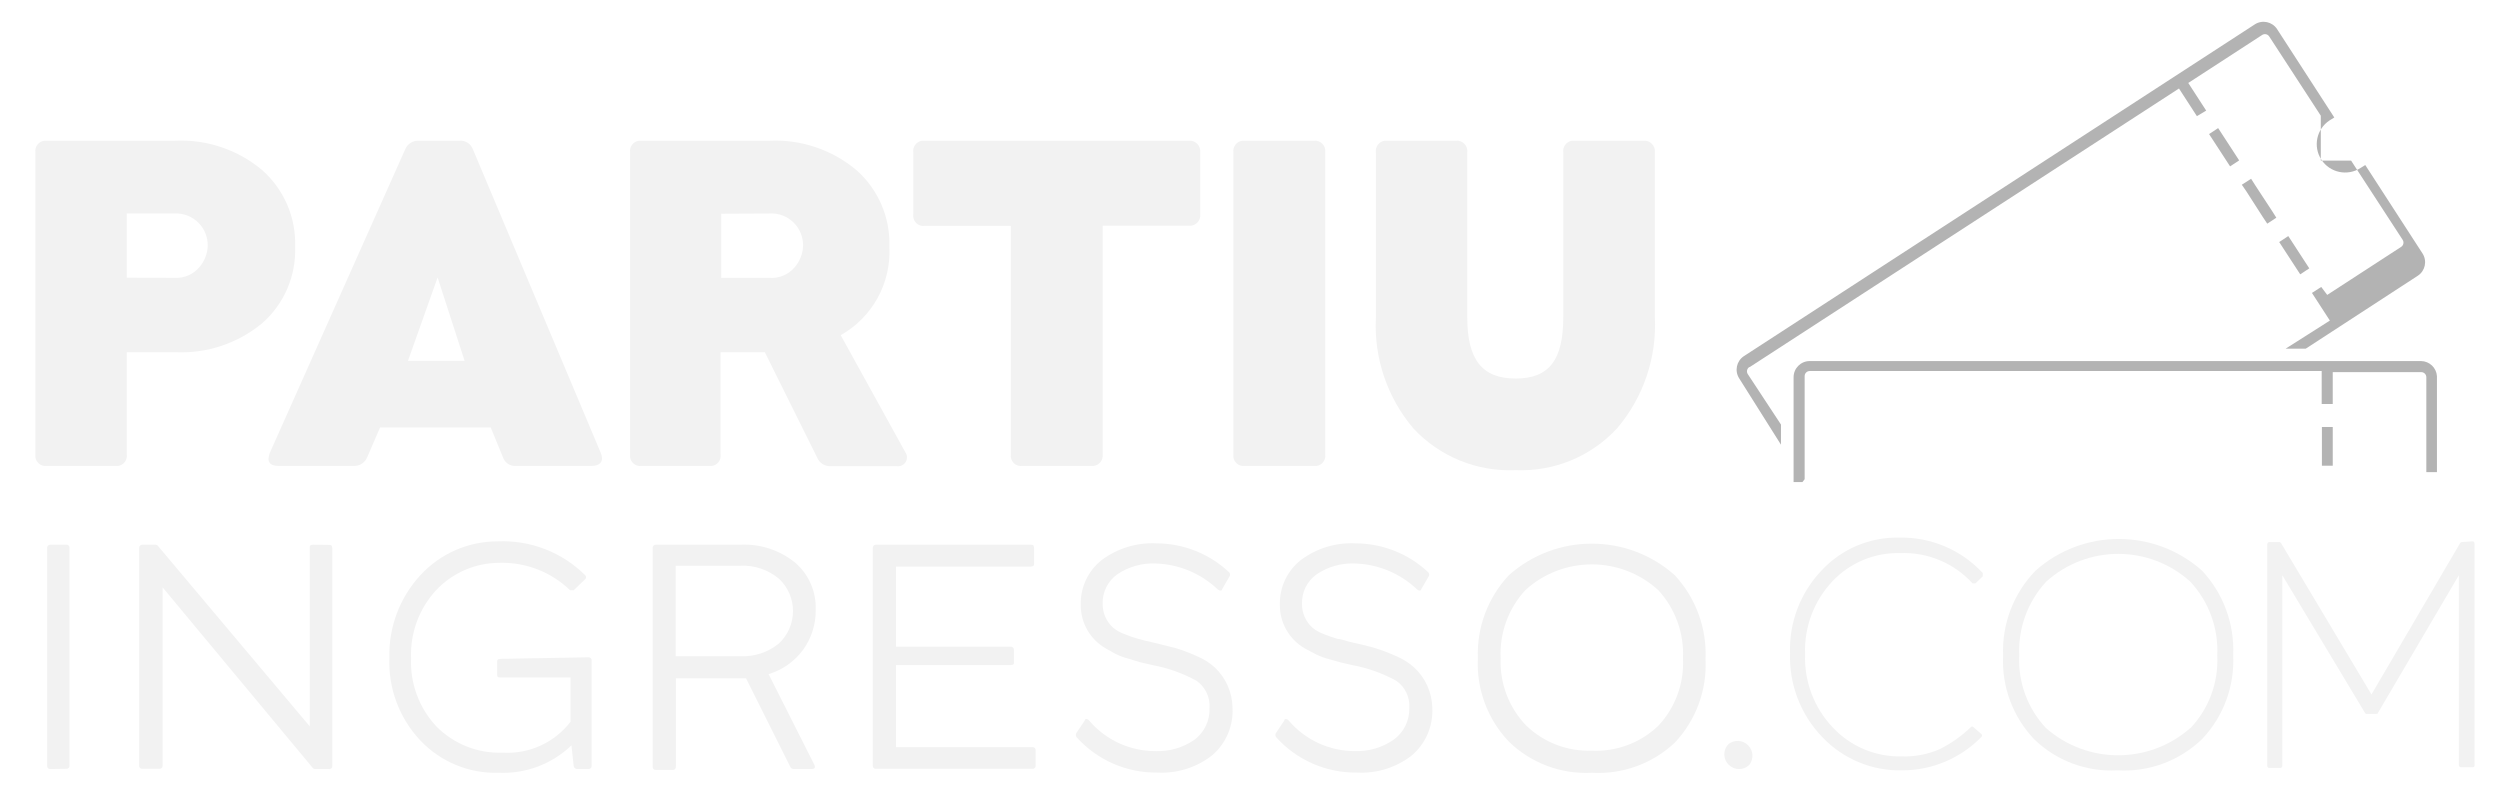
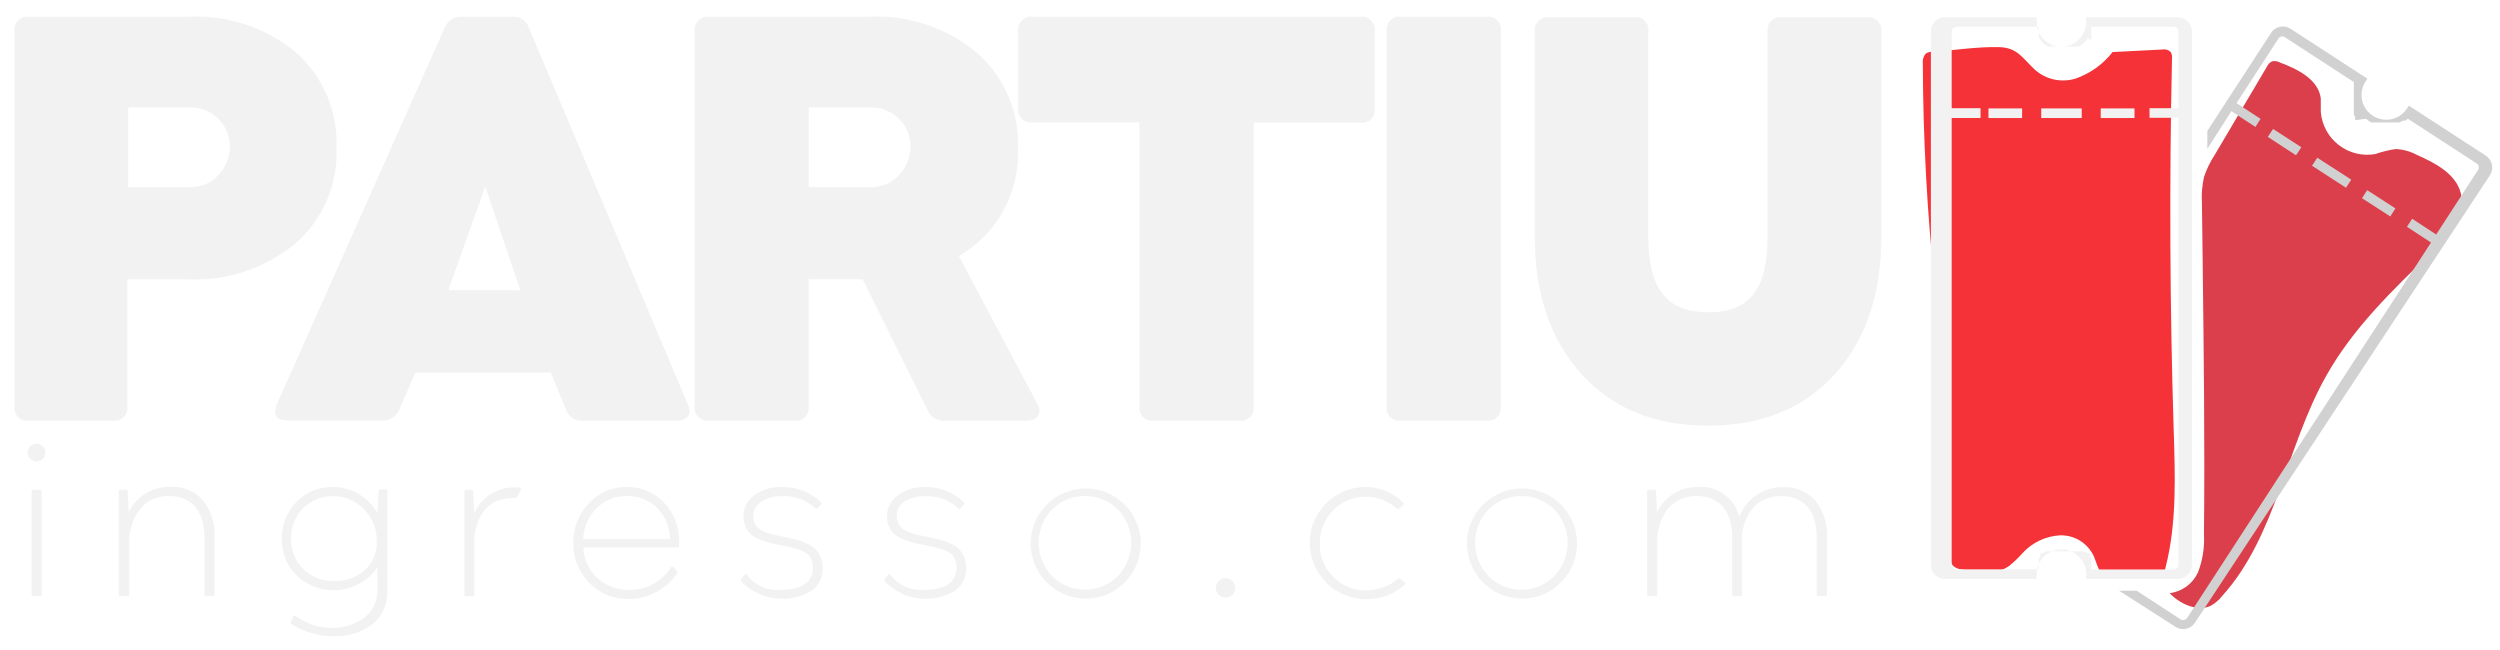
- <svg xmlns="http://www.w3.org/2000/svg" id="Camada_1" data-name="Camada 1" viewBox="0 0 113 36">
+ <svg xmlns="http://www.w3.org/2000/svg" viewBox="0 0 208 54">
  <defs>
-     <style>.cls-1{fill:#f2f2f2;}.cls-2{fill:#b3b3b3;}</style>
+     <style>.cls-1{fill:#db3f4b;}.cls-2{fill:#f53237;}.cls-3{fill:#f2f2f2;}.cls-4{fill:#d1d1d1;}</style>
  </defs>
-   <path class="cls-1" d="M78.13,34.56a.66.66,0,0,1,0-.93h0a.67.67,0,0,1,.94.94.66.66,0,0,1-.93,0Z" />
-   <path class="cls-1" d="M82.37,33.32a5.22,5.22,0,0,1-1.46-3.8,5.16,5.16,0,0,1,1.43-3.74,4.65,4.65,0,0,1,3.5-1.48,5,5,0,0,1,3.78,1.6v.15l-.33.32h-.13A4.2,4.2,0,0,0,85.88,25a4.06,4.06,0,0,0-3.06,1.28,4.55,4.55,0,0,0-1.23,3.29,4.56,4.56,0,0,0,1.26,3.32,4.13,4.13,0,0,0,3.09,1.3,4,4,0,0,0,1.74-.33,5.73,5.73,0,0,0,1.41-1,.07.07,0,0,1,.1,0h0l.37.32a.09.09,0,0,1,0,.13h0A5,5,0,0,1,86,34.82,4.83,4.83,0,0,1,82.37,33.32Z" />
-   <path class="cls-1" d="M95.71,34.82a5,5,0,0,1-3.77-1.41,5.13,5.13,0,0,1-1.4-3.78A5.21,5.21,0,0,1,92,25.8a5.66,5.66,0,0,1,7.54,0,5.26,5.26,0,0,1,1.4,3.82,5.15,5.15,0,0,1-1.4,3.78A5.07,5.07,0,0,1,95.71,34.82ZM99,32.92a4.45,4.45,0,0,0,1.22-3.29A4.57,4.57,0,0,0,99,26.29a4.85,4.85,0,0,0-6.51,0,4.59,4.59,0,0,0-1.22,3.33,4.48,4.48,0,0,0,1.21,3.29,4.94,4.94,0,0,0,6.52,0Z" />
-   <path class="cls-1" d="M111.74,24.47c.06,0,.1,0,.11.11v10c0,.06,0,.1-.11.1h-.49a.1.1,0,0,1-.11-.09h0V26l-3.65,6.21s0,.06-.09.06H107a.1.1,0,0,1-.11-.06L103.16,26v8.61a.09.09,0,0,1-.08.1h-.5a.09.09,0,0,1-.1-.1v-10a.1.1,0,0,1,.09-.11H103a.11.11,0,0,1,.11.06l4.08,6.83,4-6.83a.12.12,0,0,1,.1-.06Z" />
-   <polygon class="cls-2" points="104.95 21.05 105.44 21.05 105.44 19.3 104.95 19.3 104.95 21.05 104.95 21.05" />
-   <path class="cls-2" d="M79.09,16.59,98.49,4l.81,1.25L99.72,5l-.81-1.25,3.34-2.17a.23.23,0,0,1,.32.07h0l2.33,3.58h0v.06h0v.07h0v.07h0v.05h0V6h0v.07h0v1h0v.05h0v.14h1.37l2.33,3.58a.23.23,0,0,1-.07.32h0l-3.34,2.17-.27-.36-.42.27.81,1.25-2,1.27h.91l5.07-3.3a.73.73,0,0,0,.21-1l-2.59-4-.21.13a1.28,1.28,0,1,1-1.4-2.15l.21-.13-2.59-4a.73.73,0,0,0-1-.21l-23.1,15a.73.73,0,0,0-.21,1L80.5,20.1v-.91L79,16.91a.23.23,0,0,1,.07-.32h0Z" />
-   <polygon class="cls-2" points="100.8 7.52 101.21 7.25 100.26 5.79 99.85 6.06 100.8 7.52 100.8 7.52" />
-   <polygon class="cls-2" points="101.75 8.08 101.33 8.35 101.53 8.64 102.28 9.81 102.48 10.11 102.89 9.84 102.7 9.54 101.94 8.38 101.75 8.08 101.75 8.08" />
-   <polygon class="cls-2" points="103.43 10.67 103.02 10.94 103.97 12.4 104.38 12.13 103.43 10.67 103.43 10.67" />
-   <path class="cls-2" d="M109.43,16.32H81.8a.73.73,0,0,0-.73.73h0v4.74h.4l.1-.13V17a.23.23,0,0,1,.23-.23h23.14v1.49h.5V16.82h4a.23.23,0,0,1,.23.23h0v4.29h.48V17A.73.73,0,0,0,109.43,16.32Z" />
-   <path class="cls-1" d="M7.92,6.36a5.7,5.7,0,0,1,3.92,1.32,4.42,4.42,0,0,1,1.5,3.47,4.38,4.38,0,0,1-1.49,3.46,5.73,5.73,0,0,1-3.93,1.31H5.73v4.62a.46.46,0,0,1-.39.52H2.12a.46.46,0,0,1-.52-.52V6.89A.47.47,0,0,1,2,6.36H7.92Zm0,6.2A1.36,1.36,0,0,0,9,12.09a1.55,1.55,0,0,0,.39-1,1.44,1.44,0,0,0-.4-1,1.42,1.42,0,0,0-1.12-.44H5.73v2.9Z" />
-   <path class="cls-1" d="M27.15,20.46c.16.37,0,.6-.42.6h-3.4a.58.58,0,0,1-.6-.4l-.55-1.34h-5l-.58,1.34a.63.63,0,0,1-.62.4H12.59c-.42,0-.54-.21-.39-.6l6.11-13.7a.63.63,0,0,1,.6-.4h1.85a.6.6,0,0,1,.62.4Zm-7.37-7.92-1.34,3.77H21Z" />
-   <path class="cls-1" d="M40.92,20.44a.4.4,0,0,1-.38.63h-3a.62.62,0,0,1-.6-.38l-2.37-4.77h-2v4.62a.46.46,0,0,1-.39.52H29a.46.46,0,0,1-.52-.52V6.89a.47.47,0,0,1,.4-.53h5.91A5.7,5.7,0,0,1,38.7,7.68a4.42,4.42,0,0,1,1.5,3.47,4.33,4.33,0,0,1-2.2,4ZM32.6,9.66v2.9h2.18a1.36,1.36,0,0,0,1.13-.47,1.55,1.55,0,0,0,.39-1,1.44,1.44,0,0,0-.4-1,1.42,1.42,0,0,0-1.12-.44Z" />
-   <path class="cls-1" d="M53.72,6.36a.48.48,0,0,1,.53.53V9.68a.47.47,0,0,1-.41.52h-4V20.54a.47.47,0,0,1-.41.52H46.21a.46.46,0,0,1-.52-.52V10.21H41.8a.46.46,0,0,1-.52-.52V6.89a.47.47,0,0,1,.4-.53h12Z" />
-   <path class="cls-1" d="M56.27,21.06a.46.46,0,0,1-.52-.52V6.89a.47.47,0,0,1,.4-.53h3.23a.47.47,0,0,1,.52.53V20.54a.46.46,0,0,1-.39.52H56.27Z" />
-   <path class="cls-1" d="M68.51,21.25a5.94,5.94,0,0,1-4.62-1.88,7.17,7.17,0,0,1-1.7-5V6.89a.47.47,0,0,1,.4-.53H65.8a.47.47,0,0,1,.52.53v7.45c0,1.93.68,2.77,2.19,2.77s2.15-.84,2.15-2.77V6.89a.47.47,0,0,1,.4-.53h3.21a.48.48,0,0,1,.53.53v7.45a7.21,7.21,0,0,1-1.69,5A5.89,5.89,0,0,1,68.51,21.25Z" />
-   <path class="cls-1" d="M2.27,34.76a.13.13,0,0,1-.14-.14V24.77a.14.14,0,0,1,.14-.15H3a.13.13,0,0,1,.14.15v9.84a.13.13,0,0,1-.14.14Z" />
-   <path class="cls-1" d="M14.87,24.63c.09,0,.14,0,.15.15v9.84a.13.13,0,0,1-.15.14h-.59a.16.16,0,0,1-.16-.07L7.35,26.55v8.06a.13.13,0,0,1-.14.14H6.43a.13.13,0,0,1-.14-.14V24.77a.14.14,0,0,1,.14-.15H7a.16.16,0,0,1,.16.08L14,32.83V24.77c0-.09,0-.14.15-.15Z" />
-   <path class="cls-1" d="M26.6,29.71a.13.13,0,0,1,.14.15v4.76a.13.13,0,0,1-.14.14h-.51a.16.16,0,0,1-.16-.14l-.1-.93a4.47,4.47,0,0,1-3.29,1.24A4.68,4.68,0,0,1,19,33.47a5.16,5.16,0,0,1-1.4-3.74A5.3,5.3,0,0,1,19,26a4.73,4.73,0,0,1,3.5-1.53A5.27,5.27,0,0,1,26.45,26a.12.12,0,0,1,0,.18l-.52.5s-.09,0-.16,0a4.41,4.41,0,0,0-3.19-1.24,3.93,3.93,0,0,0-2.88,1.25,4.29,4.29,0,0,0-1.12,3.06,4.25,4.25,0,0,0,1.14,3.08,4,4,0,0,0,3,1.19,3.59,3.59,0,0,0,3.07-1.4v-2H22.63c-.11,0-.16,0-.16-.14v-.55c0-.09,0-.14.16-.15Z" />
-   <path class="cls-1" d="M36.81,34.57c.06.13,0,.19-.12.19h-.81a.17.17,0,0,1-.16-.1l-2-4H30.55v4a.13.13,0,0,1-.14.14h-.77a.13.13,0,0,1-.14-.14V24.77a.14.14,0,0,1,.14-.15h3.82a3.66,3.66,0,0,1,2.48.81,2.68,2.68,0,0,1,.93,2.13,3,3,0,0,1-.57,1.81,3,3,0,0,1-1.56,1.1Zm-6.27-9v4.09h2.91a2.55,2.55,0,0,0,1.75-.57,2,2,0,0,0,0-2.94,2.55,2.55,0,0,0-1.75-.58Z" />
-   <path class="cls-1" d="M46.67,33.77a.13.13,0,0,1,.14.14v.7a.13.13,0,0,1-.14.14H39.59a.13.13,0,0,1-.14-.14V24.77a.14.14,0,0,1,.14-.15h7c.09,0,.14,0,.15.15v.69c0,.09,0,.14-.15.15H40.5v3.62h5.18a.14.14,0,0,1,.15.14v.55c0,.09,0,.14-.15.14H40.5v3.71Z" />
-   <path class="cls-1" d="M48.66,33.32a.17.17,0,0,1,0-.2l.37-.55c0-.09.11-.1.2,0a3.92,3.92,0,0,0,3,1.38A2.9,2.9,0,0,0,54,33.43,1.71,1.71,0,0,0,54.67,32a1.38,1.38,0,0,0-.59-1.23,6.67,6.67,0,0,0-2-.71l-.52-.12L51,29.77a3,3,0,0,1-.57-.21L50,29.32a2.25,2.25,0,0,1-1.15-2,2.49,2.49,0,0,1,.94-2,3.8,3.8,0,0,1,2.47-.76,4.81,4.81,0,0,1,3.3,1.31.16.16,0,0,1,0,.21l-.32.55c0,.08-.11.09-.21,0a4.25,4.25,0,0,0-2.79-1.16,2.88,2.88,0,0,0-1.74.49,1.58,1.58,0,0,0-.66,1.34,1.43,1.43,0,0,0,.47,1.07,1.72,1.72,0,0,0,.54.3,5.38,5.38,0,0,0,.61.21q.24.07.7.17l1,.25a7.81,7.81,0,0,1,.92.35,2.8,2.8,0,0,1,.83.52A2.55,2.55,0,0,1,55.71,32a2.64,2.64,0,0,1-.92,2.14,3.7,3.7,0,0,1-2.48.78A4.82,4.82,0,0,1,48.66,33.32Z" />
-   <path class="cls-1" d="M57.68,33.32a.17.17,0,0,1,0-.2l.37-.55c0-.09.11-.1.2,0a3.92,3.92,0,0,0,3,1.38A2.9,2.9,0,0,0,63,33.43,1.71,1.71,0,0,0,63.7,32a1.38,1.38,0,0,0-.59-1.23,6.67,6.67,0,0,0-2-.71l-.52-.12-.53-.15a3,3,0,0,1-.57-.21L59,29.32a2.25,2.25,0,0,1-1.15-2,2.49,2.49,0,0,1,.94-2,3.8,3.8,0,0,1,2.47-.76,4.81,4.81,0,0,1,3.3,1.31.16.16,0,0,1,0,.21l-.32.55c0,.08-.11.09-.2,0a4.25,4.25,0,0,0-2.79-1.16,2.88,2.88,0,0,0-1.74.49,1.58,1.58,0,0,0-.66,1.34,1.43,1.43,0,0,0,.47,1.07,1.72,1.72,0,0,0,.54.3,5.34,5.34,0,0,0,.61.21c.16,0,.4.11.7.17s.78.18,1,.25a7.85,7.85,0,0,1,.92.35,2.81,2.81,0,0,1,.83.52A2.55,2.55,0,0,1,64.74,32a2.64,2.64,0,0,1-.92,2.14,3.7,3.7,0,0,1-2.48.78A4.82,4.82,0,0,1,57.68,33.32Z" />
-   <path class="cls-1" d="M71.95,34.93a5,5,0,0,1-3.75-1.41,5.1,5.1,0,0,1-1.4-3.77A5.19,5.19,0,0,1,68.2,26a5.64,5.64,0,0,1,7.5,0,5.24,5.24,0,0,1,1.39,3.8,5.13,5.13,0,0,1-1.39,3.77A5.05,5.05,0,0,1,71.95,34.93Zm0-1a4.06,4.06,0,0,0,3-1.12,4.13,4.13,0,0,0,1.12-3.05,4.25,4.25,0,0,0-1.12-3.09,4.46,4.46,0,0,0-6,0,4.23,4.23,0,0,0-1.12,3.09A4.13,4.13,0,0,0,69,32.81,4.06,4.06,0,0,0,71.95,33.93Z" />
+   <g id="Camada_3" data-name="Camada 3">
+     <path class="cls-1" d="M183.9,50.42a3.26,3.26,0,0,0,1-.85c4.5-5,5.3-12.37,8.62-18.26,2.23-4,5.56-7.19,8.83-10.36,1.35-1.31,2.82-3,2.4-4.83-.39-1.65-2.12-2.55-3.68-3.24a4.11,4.11,0,0,0-1.75-.48,9.17,9.17,0,0,0-1.7.42,3.88,3.88,0,0,1-4.53-3.51c0-.37,0-.75,0-1.12-.2-1.59-1.93-2.44-3.42-3a.94.94,0,0,0-.63-.09.94.94,0,0,0-.44.46l-4.35,7.35a7.69,7.69,0,0,0-.88,1.83,7.69,7.69,0,0,0-.17,2.14l.06,4.74c.09,7.61.19,15.21.11,22.82a7.69,7.69,0,0,1-.5,3.19,3,3,0,0,1-2.35,1.72C181.27,50.18,182.77,50.93,183.9,50.42Z" />
+     <path class="cls-2" d="M160.8,4.3a1,1,0,0,0-.59.17,1.06,1.06,0,0,0-.23.81A182.43,182.43,0,0,0,161,24c.56,5.33,1.35,10.65,1.25,16a62.62,62.62,0,0,0,0,6.34,1.25,1.25,0,0,0,.22.71,1.18,1.18,0,0,0,.7.32c1.36.27,2.87.51,4-.29a9.33,9.33,0,0,0,1.14-1.1,4.57,4.57,0,0,1,3.09-1.44,3,3,0,0,1,2.81,1.75c.26.6.37,1.39,1,1.64a1.6,1.6,0,0,0,.69.07l3.41-.15a1,1,0,0,0,.62-.17,1,1,0,0,0,.26-.53c.93-3.7.78-7.58.66-11.4q-.48-15.43-.14-30.87a.88.88,0,0,0-.11-.56.8.8,0,0,0-.7-.2l-4.13.21a6.72,6.72,0,0,1-3,2.18,3.52,3.52,0,0,1-3.48-.72c-1.06-1-1.45-1.84-3-1.87C164.41,3.88,162.56,4.2,160.8,4.3Z" />
+   </g>
+   <g id="Camada_1" data-name="Camada 1">
+     <path class="cls-3" d="M15.66,1.39a13,13,0,0,1,9,3A10.1,10.1,0,0,1,28,12.34a10,10,0,0,1-3.4,7.9,13.11,13.11,0,0,1-9,3h-5V33.8A1.06,1.06,0,0,1,9.47,35H2.41a1.06,1.06,0,0,1-1.2-1.2V2.61a1.08,1.08,0,0,1,1.2-1.22Zm0,14.18a3.12,3.12,0,0,0,2.58-1.08,3.54,3.54,0,0,0,.89-2.3,3.3,3.3,0,0,0-.91-2.25,3.24,3.24,0,0,0-2.55-1h-5v6.63Z" />
+     <path class="cls-3" d="M57.22,33.62c.38.84,0,1.38-1,1.38H48.48a1.32,1.32,0,0,1-1.38-.91L45.83,31H34.56l-1.34,3.07a1.44,1.44,0,0,1-1.41.91H23.94c-1,0-1.24-.47-.89-1.38L37,2.3a1.44,1.44,0,0,1,1.38-.91h4.22A1.37,1.37,0,0,1,44,2.3ZM40.37,15.52,37.3,24.15h6Z" />
+     <path class="cls-3" d="M86.29,33.57c.45.77.09,1.43-.87,1.43H78.56a1.43,1.43,0,0,1-1.38-.87l-5.41-10.9H67.28V33.8a1.06,1.06,0,0,1-1.2,1.2H59a1.06,1.06,0,0,1-1.2-1.2V2.61A1.08,1.08,0,0,1,59,1.39H72.28a13,13,0,0,1,9,3,10.1,10.1,0,0,1,3.42,7.92,9.9,9.9,0,0,1-4.92,9Zm-19-24.63v6.63h5a3.12,3.12,0,0,0,2.58-1.08,3.54,3.54,0,0,0,.89-2.3,3.3,3.3,0,0,0-.91-2.25,3.24,3.24,0,0,0-2.55-1Z" />
+     <path class="cls-3" d="M113.16,1.39a1.09,1.09,0,0,1,1.22,1.22V9a1.06,1.06,0,0,1-1.22,1.2H104.3V33.8a1.06,1.06,0,0,1-1.22,1.2H96a1.06,1.06,0,0,1-1.2-1.2V10.18H85.9A1.06,1.06,0,0,1,84.71,9V2.61a1.08,1.08,0,0,1,1.2-1.22Z" />
+     <path class="cls-3" d="M116.57,35a1.06,1.06,0,0,1-1.2-1.2V2.61a1.08,1.08,0,0,1,1.2-1.22h7.1a1.06,1.06,0,0,1,1.2,1.22V33.8a1.06,1.06,0,0,1-1.2,1.2Z" />
+     <path class="cls-3" d="M142.15,35.42q-6.68,0-10.57-4.29t-3.89-11.48v-17a1.08,1.08,0,0,1,1.2-1.22h7.05a1.06,1.06,0,0,1,1.2,1.22v17c0,4.41,1.55,6.33,5,6.33s4.92-1.92,4.92-6.33v-17a1.08,1.08,0,0,1,1.2-1.22h7.05a1.09,1.09,0,0,1,1.22,1.22v17q0,7.21-3.87,11.48T142.15,35.42Z" />
+     <path class="cls-3" d="M2.3,37.66a.74.74,0,1,1,.75.74A.75.75,0,0,1,2.3,37.66Zm.45,11.92a.11.11,0,0,1-.12-.12V40.87a.11.11,0,0,1,.12-.12h.6a.11.11,0,0,1,.12.12v8.59a.11.11,0,0,1-.12.12Z" />
+     <path class="cls-3" d="M16.85,41.59a4.55,4.55,0,0,1,1,3.14v4.73a.11.11,0,0,1-.12.12h-.59a.12.12,0,0,1-.13-.12V44.73c0-2.25-1.1-3.46-2.93-3.46s-3,1.18-3.33,3.35v4.85a.11.11,0,0,1-.12.12H10a.11.11,0,0,1-.12-.12V40.87a.11.11,0,0,1,.12-.12h.49c.06,0,.1,0,.13.12l.09,1.75a3.73,3.73,0,0,1,3.53-2.11A3.36,3.36,0,0,1,16.85,41.59Z" />
+     <path class="cls-3" d="M32.11,40.72a.11.11,0,0,1,.12.12v8.23A3.52,3.52,0,0,1,31,51.93a5.15,5.15,0,0,1-3.36,1,6.45,6.45,0,0,1-3.39-1q-.1-.05-.05-.18l.2-.45a.12.12,0,0,1,.17-.07,5,5,0,0,0,3,1,4.39,4.39,0,0,0,2.76-.85,2.76,2.76,0,0,0,1.06-2.29V47.22a4.45,4.45,0,0,1-6.7.67,4.1,4.1,0,0,1-1.24-3.06,4.21,4.21,0,0,1,1.23-3.08,4,4,0,0,1,3-1.23,4.2,4.2,0,0,1,2.16.58,4.43,4.43,0,0,1,1.56,1.57l.1-1.84c0-.08.06-.12.12-.12Zm-1.76,6.72a3.12,3.12,0,0,0,1-2.43,3.65,3.65,0,0,0-1.07-2.63,3.46,3.46,0,0,0-2.58-1.1,3.39,3.39,0,0,0-2.48,1,3.45,3.45,0,0,0-1,2.53,3.39,3.39,0,0,0,1,2.53,3.52,3.52,0,0,0,2.56,1A3.63,3.63,0,0,0,30.35,47.44Z" />
+     <path class="cls-3" d="M43.35,40.74l-.32.61s0,.07-.1.08l-.23,0c-1.86,0-2.94,1.09-3.24,3.26v4.8a.11.11,0,0,1-.12.12h-.58a.11.11,0,0,1-.12-.12V40.87a.11.11,0,0,1,.12-.12h.47a.12.12,0,0,1,.13.12l.1,1.81a3.58,3.58,0,0,1,3-2.11,6.87,6.87,0,0,1,.82,0A.13.13,0,0,1,43.35,40.74Z" />
+     <path class="cls-3" d="M55.25,41.82A4.58,4.58,0,0,1,56.5,45.1a2.6,2.6,0,0,1,0,.32.11.11,0,0,1-.12.12H48.54a3.5,3.5,0,0,0,1.15,2.54,3.81,3.81,0,0,0,2.68,1,4,4,0,0,0,3.45-1.88.18.18,0,0,1,.2,0l.33.33a.14.14,0,0,1,0,.18,5,5,0,0,1-1.74,1.54,4.68,4.68,0,0,1-2.31.58A4.34,4.34,0,0,1,49,48.46a4.54,4.54,0,0,1-1.3-3.3A4.63,4.63,0,0,1,49,41.87a4.11,4.11,0,0,1,3.13-1.35A4.16,4.16,0,0,1,55.25,41.82Zm-3.08-.55a3.45,3.45,0,0,0-2.52,1,3.78,3.78,0,0,0-1.13,2.58h7.22a3.66,3.66,0,0,0-1.07-2.59A3.44,3.44,0,0,0,52.16,41.27Z" />
+     <path class="cls-3" d="M61.69,48.36a.19.19,0,0,1,0-.21l.25-.3c.08-.11.15-.11.22,0a3.17,3.17,0,0,0,2.89,1.22c1.71,0,2.59-.68,2.59-1.84a1.53,1.53,0,0,0-.44-1.12,1.89,1.89,0,0,0-.58-.33c-.27-.09-.51-.17-.74-.23l-1-.21c-.38-.07-.67-.13-.86-.18a6.07,6.07,0,0,1-.79-.27,2.31,2.31,0,0,1-.74-.41A2,2,0,0,1,61.86,43a2.15,2.15,0,0,1,.9-1.8,3.76,3.76,0,0,1,2.35-.68,4.51,4.51,0,0,1,3.18,1.25.13.13,0,0,1,0,.21l-.25.3c-.07.08-.14.09-.21,0a3.79,3.79,0,0,0-2.68-1,3.24,3.24,0,0,0-1.81.45A1.44,1.44,0,0,0,62.67,43a1.31,1.31,0,0,0,.5,1,1.84,1.84,0,0,0,.6.3,5.7,5.7,0,0,0,.65.21l.77.15c.41.08.74.15,1,.22s.54.18.86.31a2.72,2.72,0,0,1,.75.45,2.2,2.2,0,0,1,.65,1.58,2.28,2.28,0,0,1-.88,1.9,4.75,4.75,0,0,1-5.89-.74Z" />
+     <path class="cls-3" d="M73.63,48.36a.19.19,0,0,1,0-.21l.25-.3c.08-.11.15-.11.22,0A3.17,3.17,0,0,0,77,49.06c1.71,0,2.59-.68,2.59-1.84a1.53,1.53,0,0,0-.44-1.12,1.89,1.89,0,0,0-.58-.33c-.27-.09-.51-.17-.74-.23l-1-.21c-.38-.07-.67-.13-.86-.18a6.07,6.07,0,0,1-.79-.27,2.31,2.31,0,0,1-.74-.41A2,2,0,0,1,73.8,43a2.15,2.15,0,0,1,.9-1.8A3.76,3.76,0,0,1,77,40.52a4.51,4.51,0,0,1,3.18,1.25.13.13,0,0,1,0,.21l-.25.3c-.07.08-.14.09-.21,0a3.79,3.79,0,0,0-2.68-1,3.24,3.24,0,0,0-1.81.45A1.44,1.44,0,0,0,74.61,43a1.31,1.31,0,0,0,.5,1,1.84,1.84,0,0,0,.6.3,5.7,5.7,0,0,0,.65.21l.77.15c.41.08.74.15,1,.22s.54.18.86.31a2.72,2.72,0,0,1,.75.45,2.2,2.2,0,0,1,.65,1.58,2.28,2.28,0,0,1-.88,1.9,4.75,4.75,0,0,1-5.89-.74Z" />
+     <path class="cls-3" d="M90.27,49.8a4.58,4.58,0,1,1,3.3-1.34A4.47,4.47,0,0,1,90.27,49.8ZM93,47.93a4,4,0,0,0,0-5.55,3.91,3.91,0,0,0-5.46,0,4,4,0,0,0,0,5.56,3.87,3.87,0,0,0,5.46,0Z" />
+     <path class="cls-3" d="M101.39,49.48a.8.8,0,0,1,0-1.14.8.8,0,1,1,1.14,1.14A.8.8,0,0,1,101.39,49.48Z" />
+     <path class="cls-3" d="M110.34,48.45a4.64,4.64,0,0,1,3.27-7.93,4.35,4.35,0,0,1,3.15,1.32c.07,0,.07.1,0,.17l-.37.32a.12.12,0,0,1-.17,0,3.87,3.87,0,0,0-2.59-1,3.65,3.65,0,0,0-2.71,1.13,3.8,3.8,0,0,0-1.11,2.78,3.73,3.73,0,0,0,1.11,2.75,3.77,3.77,0,0,0,2.8,1.13,3.63,3.63,0,0,0,1.22-.21,4.53,4.53,0,0,0,.78-.33l.6-.43a.17.17,0,0,1,.18,0l.39.32c.07.06.08.11,0,.17a4.82,4.82,0,0,1-6.55-.14Z" />
+     <path class="cls-3" d="M126.57,49.8a4.58,4.58,0,1,1,3.3-1.34A4.47,4.47,0,0,1,126.57,49.8Zm2.74-1.87a4,4,0,0,0,0-5.55,3.91,3.91,0,0,0-5.46,0,4,4,0,0,0,0,5.56,3.87,3.87,0,0,0,5.46,0Z" />
+     <path class="cls-3" d="M151,41.6a4.56,4.56,0,0,1,1,3.13v4.73c0,.08,0,.12-.13.12h-.59a.12.12,0,0,1-.13-.12V44.73c0-2.25-1.1-3.46-2.93-3.46s-3,1.15-3.3,3.24v4.95a.11.11,0,0,1-.12.12h-.56a.11.11,0,0,1-.12-.12V44.73c0-2.25-1.12-3.46-2.94-3.46s-3,1.18-3.3,3.35v4.85a.11.11,0,0,1-.12.12h-.6a.11.11,0,0,1-.12-.12V40.87a.11.11,0,0,1,.12-.12h.49c.06,0,.1,0,.13.12l.09,1.74a3.68,3.68,0,0,1,3.49-2.09A3.25,3.25,0,0,1,144.71,43a3.82,3.82,0,0,1,3.7-2.47A3.36,3.36,0,0,1,151,41.6Z" />
+     <path class="cls-3" d="M173.95,3.32h0L174,3.2v0l0-.09,0,0,0-.08,0,0,0-.08,0-.05,0-.08,0-.05,0-.08V2.52l0-.08V2.23h6.86a.38.38,0,0,1,.38.38V9h-2.4v.8h2.4V47a.38.38,0,0,1-.38.38h-6.86v-.21l0-.08V47l0-.07,0-.06,0-.07,0-.05,0-.07,0-.05,0-.07,0,0,0-.08,0,0-.07-.11,0,0-.06-.09,0,0,0-.07,0,0,0-.06,0,0,0-.06,0,0-.05-.05,0,0-.05-.05,0,0-.06,0,0,0-.06,0,0,0-.07,0,0,0-.09-.05,0,0-.11-.07,0,0-.08,0,0,0-.07,0-.05,0-.07,0-.05,0-.07,0-.06,0-.07,0h-.06l-.08,0H170.9l-.08,0h-.06l-.07,0-.06,0-.07,0-.05,0-.07,0-.05,0-.07,0,0,0-.08,0,0,0-.11.07,0,0-.09.06,0,0-.07,0,0,0-.06,0,0,0-.06,0,0,0-.05.05,0,0-.05.05,0,0,0,.06,0,0,0,.06,0,0,0,.07,0,0-.06.09v0l-.07.11,0,0,0,.08,0,0,0,.08,0,.05,0,.07,0,.05,0,.07,0,.06,0,.07v.06l0,.08v.21h-6.86a.38.38,0,0,1-.38-.38V9.82h2.4V9h-2.4V2.61a.38.38,0,0,1,.38-.38h6.86v.21l0,.08v.06l0,.07,0,.06,0,.07,0,.05,0,.07,0,0,0,.08,0,0,0,.09v0l.07.12h0l.06.1,0,0,.05.07,0,0,.05.07,0,0,.05.06,0,0,.05.06,0,0,.06.05,0,0,.06.05,0,0,.07.05,0,0,.07.05,0,0,.1.06h0l.12.07h0l.09,0,0,0,.08,0,0,0,.08,0,.05,0,.07,0,.06,0,.07,0h.06l.08,0h1.22l.08,0h.06l.07,0,.06,0,.07,0,.05,0,.08,0,0,0,.08,0,0,0,.09,0h0l.12-.07h0l.1-.06,0,0,.07-.05,0,0,.07-.05,0,0,.06-.05,0,0,.06-.05,0,0,.06-.06,0,0,.05-.06,0,0,.05-.07,0,0,.05-.08,0,0,.07-.1Zm-.38-1.49a2.06,2.06,0,1,1-4.12,0v-.4h-7.63a1.18,1.18,0,0,0-1.17,1.17V47a1.17,1.17,0,0,0,1.17,1.17h7.63v-.4a2.06,2.06,0,0,1,4.12,0v.4h7.63A1.18,1.18,0,0,0,182.37,47V2.61a1.18,1.18,0,0,0-1.17-1.17h-7.63v.4Z" />
+     <polygon class="cls-3" points="174.78 9.82 174.78 9.02 177.59 9.02 177.59 9.82 174.78 9.82 174.78 9.82" />
+     <polygon class="cls-3" points="172.63 9.82 170.4 9.82 169.83 9.82 169.83 9.02 170.4 9.02 172.63 9.02 173.2 9.02 173.2 9.82 172.63 9.82 172.63 9.82" />
+     <polygon class="cls-3" points="165.44 9.82 165.44 9.02 168.24 9.02 168.24 9.82 165.44 9.82 165.44 9.82" />
+     <path class="cls-4" d="M182,51.37l20.26-31.19-2-1.31.43-.67,2,1.31,3.49-5.38a.38.38,0,0,0-.11-.52l-5.75-3.74h0l0,0-.05.06,0,0-.06.05,0,0-.06.05,0,0-.06,0,0,0-.07,0,0,0-.07,0,0,0-.09.05h0l-.12.06h0l-.11.05h0l-.09,0,0,0-.08,0h0l-.08,0h-.05l-.08,0h-1.16l-.08,0h-.05l-.08,0-.06,0-.07,0-.06,0-.07,0-.05,0-.07,0-.05,0-.08,0,0,0-.08,0,0,0-.12-.07-.12-.08,0,0-.07-.06,0,0-.06-.05,0,0-.06-.06,0,0L196,10l0,0-.05-.06,0,0,0-.06,0,0,0-.07,0,0,0-.07,0,0-.05-.09v0l-.06-.12v0l0-.1,0,0,0-.08,0,0,0-.08v0l0-.08V8.71l0-.08V8.18s0-.06,0-.09,0,0,0,0,0-.08,0-.12v0s0-.09,0-.13v0s0-.07,0-.1V7.47l0-.08V7.34l0-.08,0-.06,0-.07,0-.06,0-.07,0-.05,0-.07,0-.05v0l-5.75-3.74a.38.38,0,0,0-.52.11l-3.49,5.38,2,1.31-.43.67-2-1.31-2,3.14V10.89l5.3-8.15a1.17,1.17,0,0,1,1.62-.35l6.4,4.16-.22.33a2.06,2.06,0,0,0,3.45,2.24l.22-.33,6.4,4.16a1.18,1.18,0,0,1,.35,1.62L182.62,51.81a1.17,1.17,0,0,1-1.62.34l-4.69-3h1.46l3.66,2.38a.38.38,0,0,0,.52-.11Z" />
+     <polygon class="cls-4" points="196.52 16.49 196.95 15.82 199.3 17.34 198.87 18.01 196.52 16.49 196.52 16.49" />
+     <polygon class="cls-4" points="195.62 14.95 195.19 15.62 194.71 15.31 192.84 14.1 192.36 13.79 192.8 13.12 193.27 13.43 195.15 14.64 195.62 14.95 195.62 14.95" />
+     <polygon class="cls-4" points="191.47 12.25 191.03 12.92 188.68 11.39 189.12 10.73 191.47 12.25 191.47 12.25" />
+   </g>
</svg>
